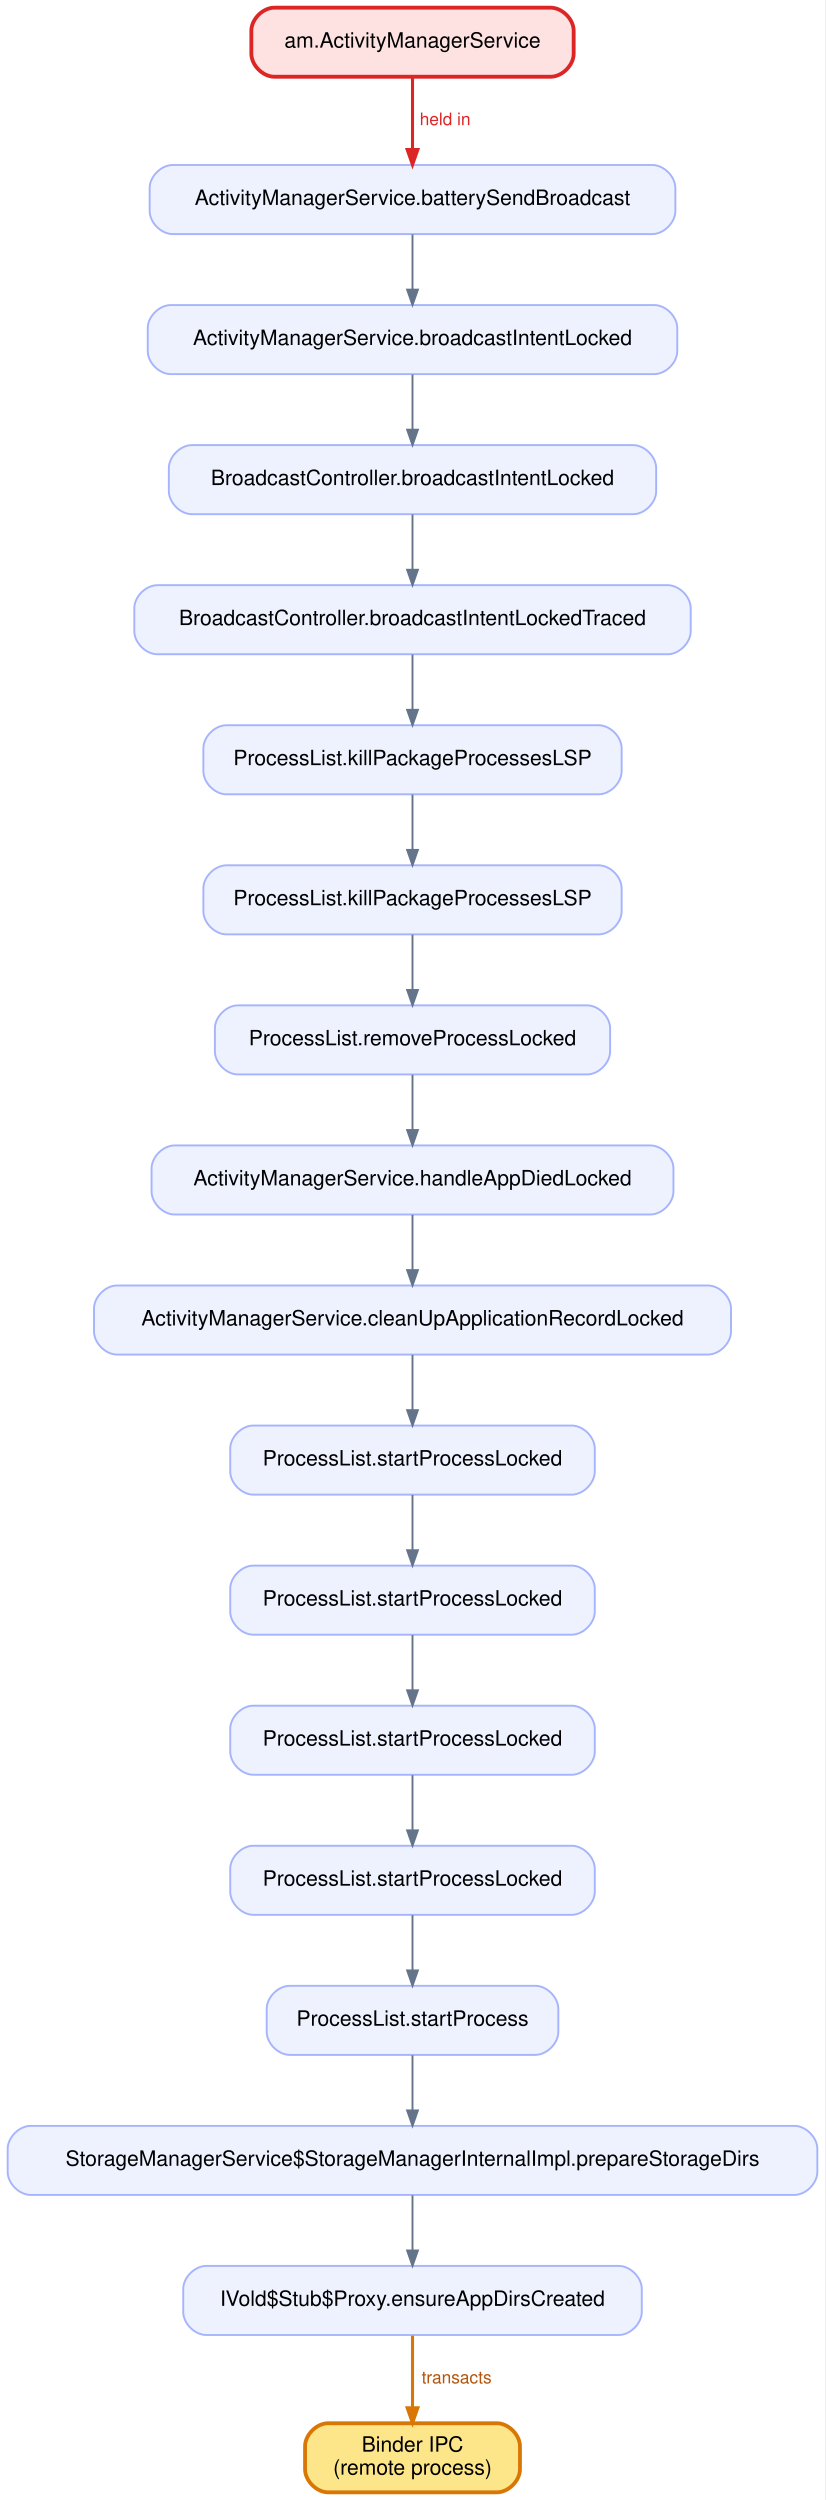
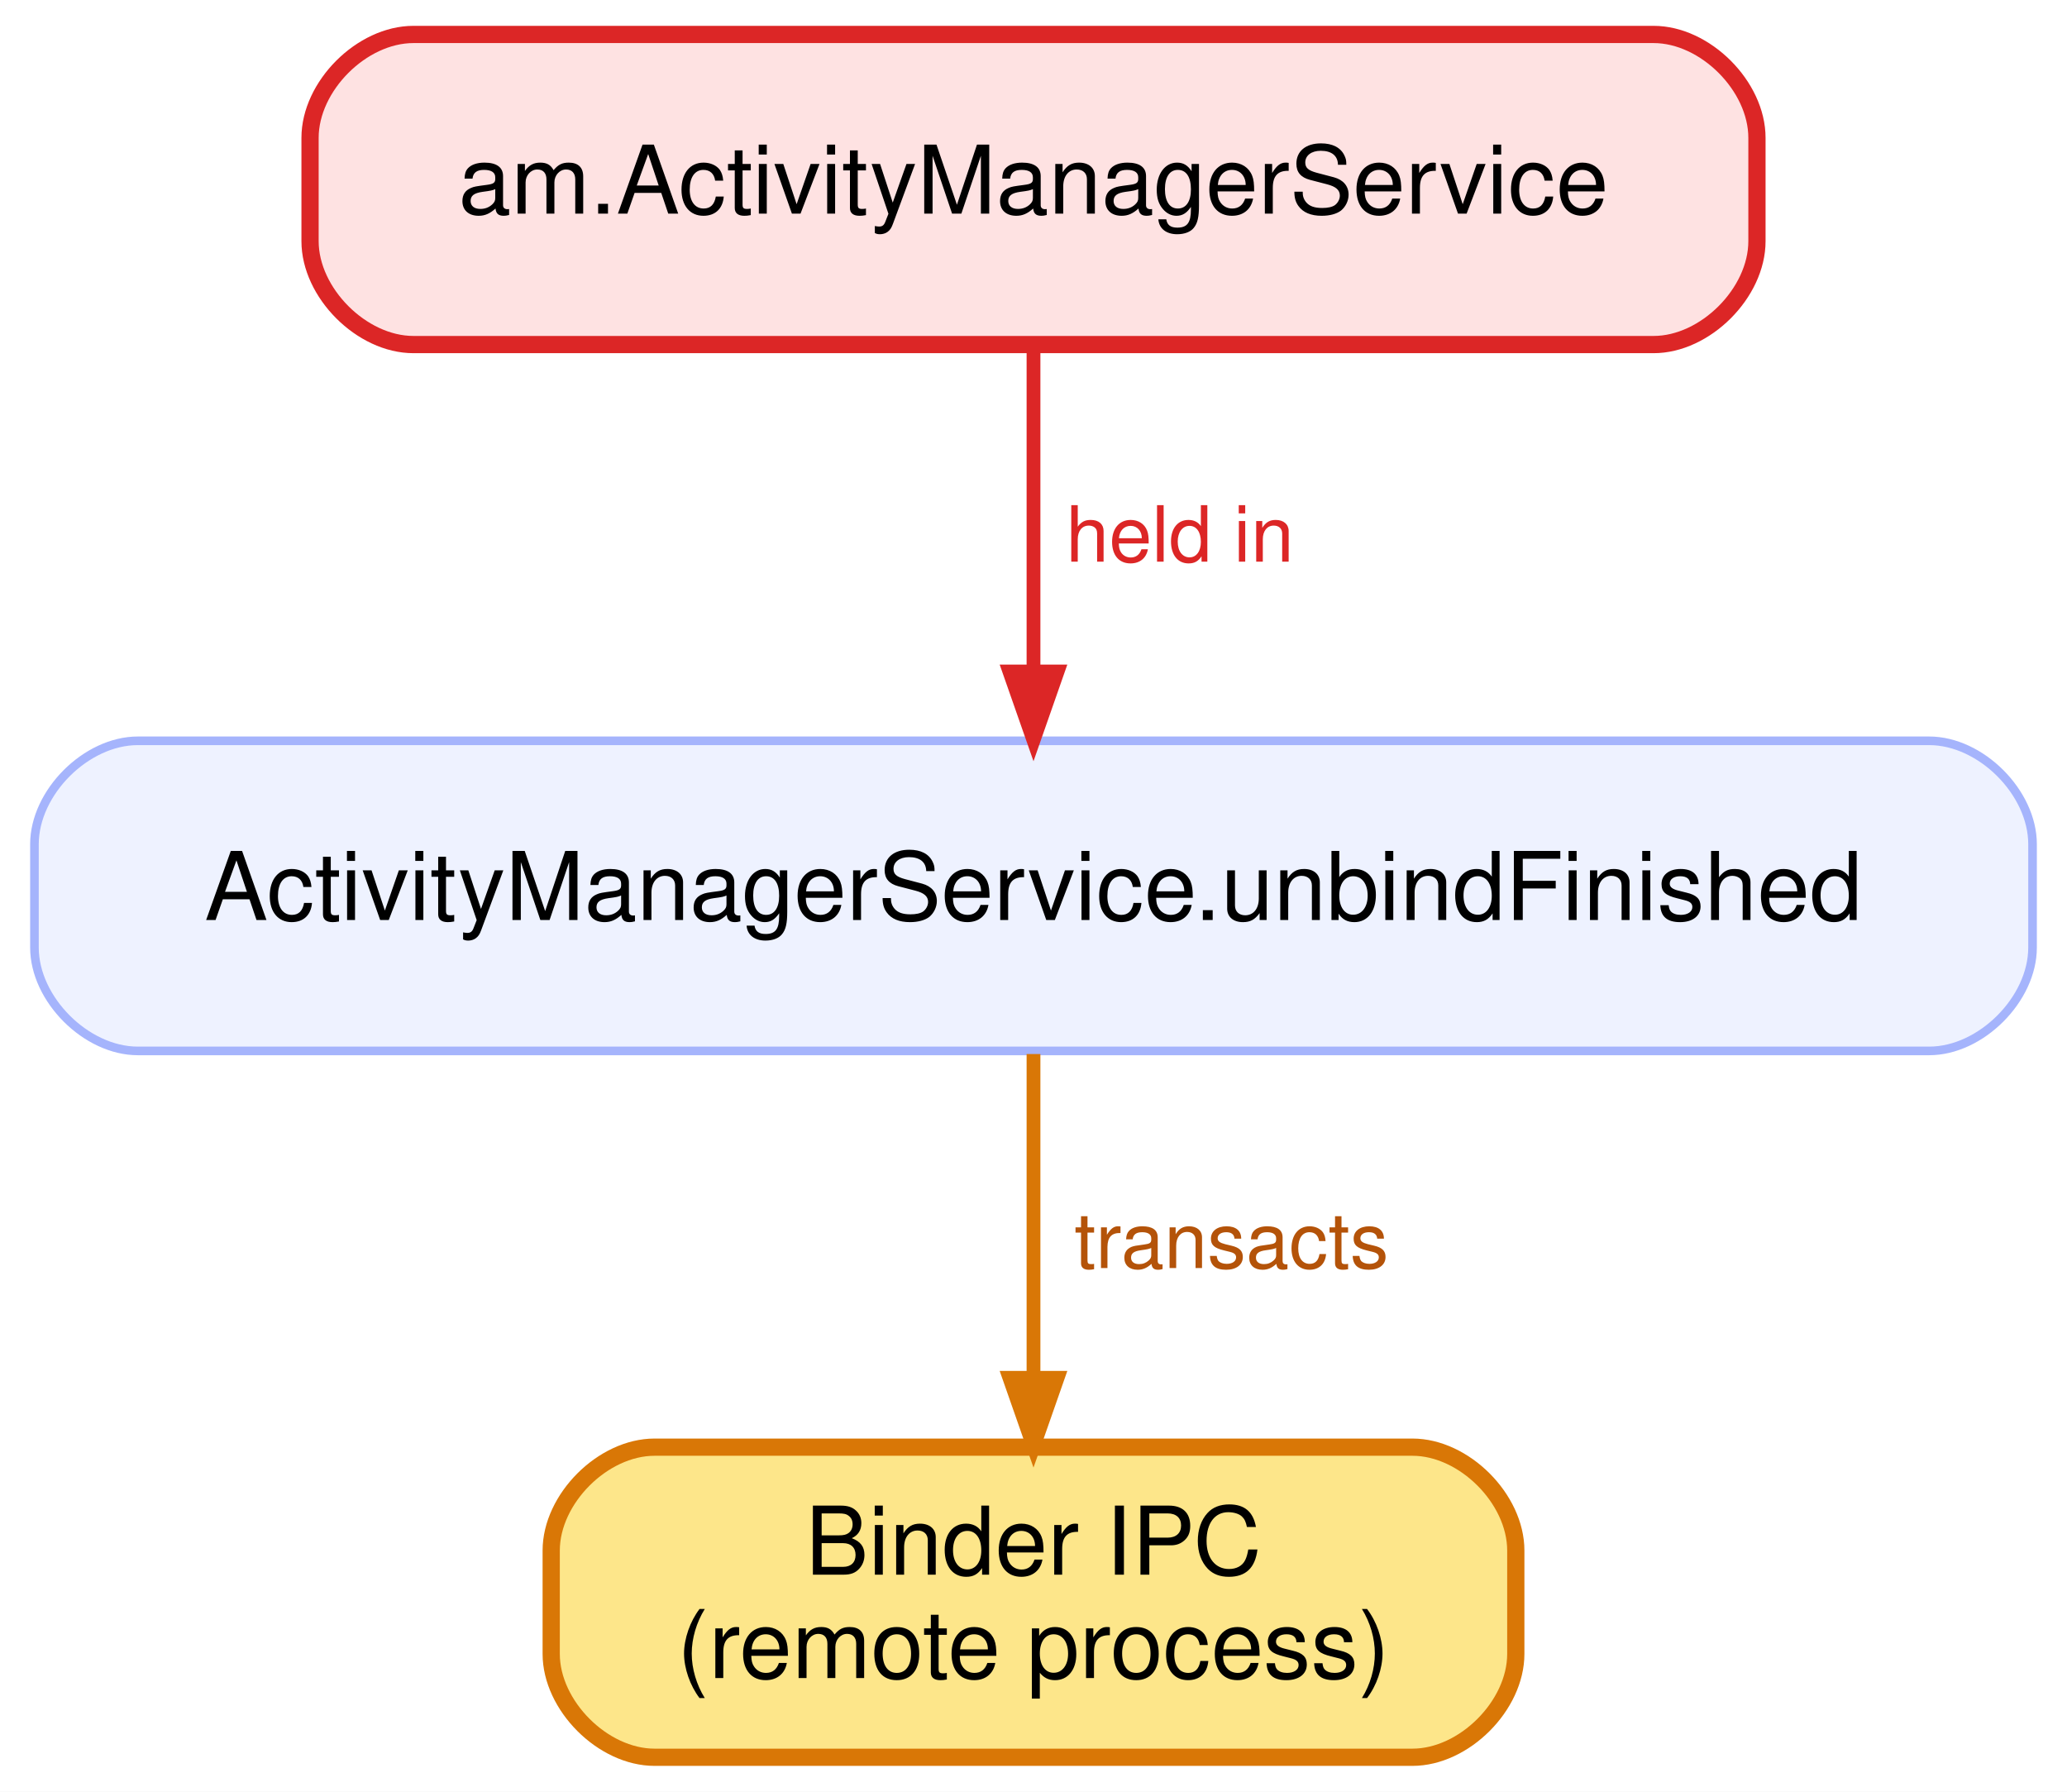
- <svg xmlns="http://www.w3.org/2000/svg" width="430pt" height="1303pt" viewBox="0.00 0.00 430.00 1303.00">
-   <g id="graph0" class="graph" transform="scale(1 1) rotate(0) translate(4 1299)">
-     <polygon fill="white" stroke="transparent" points="-4,4 -4,-1299 426,-1299 426,4 -4,4" />
+ <svg xmlns="http://www.w3.org/2000/svg" width="240pt" height="208pt" viewBox="0.00 0.00 240.00 208.00">
+   <g id="graph0" class="graph" transform="scale(1 1) rotate(0) translate(4 204)">
+     <polygon fill="white" stroke="transparent" points="-4,4 -4,-204 236,-204 236,4 -4,4" />
    <g id="node1" class="node">
-       <path fill="#eef2ff" stroke="#a5b4fc" d="M336,-1213C336,-1213 86,-1213 86,-1213 80,-1213 74,-1207 74,-1201 74,-1201 74,-1189 74,-1189 74,-1183 80,-1177 86,-1177 86,-1177 336,-1177 336,-1177 342,-1177 348,-1183 348,-1189 348,-1189 348,-1201 348,-1201 348,-1207 342,-1213 336,-1213" />
-       <text text-anchor="middle" x="211" y="-1192.2" font-family="Helvetica,sans-Serif" font-size="11.00">ActivityManagerService.batterySendBroadcast</text>
+       <path fill="#eef2ff" stroke="#a5b4fc" d="M220,-118C220,-118 12,-118 12,-118 6,-118 0,-112 0,-106 0,-106 0,-94 0,-94 0,-88 6,-82 12,-82 12,-82 220,-82 220,-82 226,-82 232,-88 232,-94 232,-94 232,-106 232,-106 232,-112 226,-118 220,-118" />
+       <text text-anchor="middle" x="116" y="-97.2" font-family="Helvetica,sans-Serif" font-size="11.00">ActivityManagerService.unbindFinished</text>
    </g>
    <g id="node2" class="node">
-       <path fill="#eef2ff" stroke="#a5b4fc" d="M337,-1140C337,-1140 85,-1140 85,-1140 79,-1140 73,-1134 73,-1128 73,-1128 73,-1116 73,-1116 73,-1110 79,-1104 85,-1104 85,-1104 337,-1104 337,-1104 343,-1104 349,-1110 349,-1116 349,-1116 349,-1128 349,-1128 349,-1134 343,-1140 337,-1140" />
-       <text text-anchor="middle" x="211" y="-1119.2" font-family="Helvetica,sans-Serif" font-size="11.00">ActivityManagerService.broadcastIntentLocked</text>
+       <path fill="#fde68a" stroke="#d97706" stroke-width="2" d="M160,-36C160,-36 72,-36 72,-36 66,-36 60,-30 60,-24 60,-24 60,-12 60,-12 60,-6 66,0 72,0 72,0 160,0 160,0 166,0 172,-6 172,-12 172,-12 172,-24 172,-24 172,-30 166,-36 160,-36" />
+       <text text-anchor="middle" x="116" y="-21.2" font-family="Helvetica,sans-Serif" font-size="11.00">Binder IPC</text>
+       <text text-anchor="middle" x="116" y="-9.2" font-family="Helvetica,sans-Serif" font-size="11.00">(remote process)</text>
    </g>
    <g id="edge2" class="edge">
-       <path fill="none" stroke="#64748b" d="M211,-1176.81C211,-1168.18 211,-1157.56 211,-1148.03" />
-       <polygon fill="#64748b" stroke="#64748b" points="213.8,-1148.03 211,-1140.03 208.2,-1148.03 213.8,-1148.03" />
+       <path fill="none" stroke="#d97706" stroke-width="1.6" d="M116,-81.64C116,-70.66 116,-56.29 116,-44.09" />
+       <polygon fill="#d97706" stroke="#d97706" stroke-width="1.6" points="118.8,-44.05 116,-36.05 113.2,-44.05 118.8,-44.05" />
+       <text text-anchor="middle" x="139" y="-56.8" font-family="Helvetica,sans-Serif" font-size="9.00" fill="#b45309"> transacts</text>
    </g>
    <g id="node3" class="node">
-       <path fill="#eef2ff" stroke="#a5b4fc" d="M326,-1067C326,-1067 96,-1067 96,-1067 90,-1067 84,-1061 84,-1055 84,-1055 84,-1043 84,-1043 84,-1037 90,-1031 96,-1031 96,-1031 326,-1031 326,-1031 332,-1031 338,-1037 338,-1043 338,-1043 338,-1055 338,-1055 338,-1061 332,-1067 326,-1067" />
-       <text text-anchor="middle" x="211" y="-1046.2" font-family="Helvetica,sans-Serif" font-size="11.00">BroadcastController.broadcastIntentLocked</text>
-     </g>
-     <g id="edge3" class="edge">
-       <path fill="none" stroke="#64748b" d="M211,-1103.81C211,-1095.18 211,-1084.56 211,-1075.03" />
-       <polygon fill="#64748b" stroke="#64748b" points="213.8,-1075.03 211,-1067.03 208.2,-1075.03 213.8,-1075.03" />
-     </g>
-     <g id="node4" class="node">
-       <path fill="#eef2ff" stroke="#a5b4fc" d="M344,-994C344,-994 78,-994 78,-994 72,-994 66,-988 66,-982 66,-982 66,-970 66,-970 66,-964 72,-958 78,-958 78,-958 344,-958 344,-958 350,-958 356,-964 356,-970 356,-970 356,-982 356,-982 356,-988 350,-994 344,-994" />
-       <text text-anchor="middle" x="211" y="-973.2" font-family="Helvetica,sans-Serif" font-size="11.00">BroadcastController.broadcastIntentLockedTraced</text>
-     </g>
-     <g id="edge4" class="edge">
-       <path fill="none" stroke="#64748b" d="M211,-1030.81C211,-1022.18 211,-1011.56 211,-1002.03" />
-       <polygon fill="#64748b" stroke="#64748b" points="213.8,-1002.03 211,-994.03 208.2,-1002.03 213.8,-1002.03" />
-     </g>
-     <g id="node5" class="node">
-       <path fill="#eef2ff" stroke="#a5b4fc" d="M308,-921C308,-921 114,-921 114,-921 108,-921 102,-915 102,-909 102,-909 102,-897 102,-897 102,-891 108,-885 114,-885 114,-885 308,-885 308,-885 314,-885 320,-891 320,-897 320,-897 320,-909 320,-909 320,-915 314,-921 308,-921" />
-       <text text-anchor="middle" x="211" y="-900.2" font-family="Helvetica,sans-Serif" font-size="11.00">ProcessList.killPackageProcessesLSP</text>
-     </g>
-     <g id="edge5" class="edge">
-       <path fill="none" stroke="#64748b" d="M211,-957.81C211,-949.18 211,-938.56 211,-929.03" />
-       <polygon fill="#64748b" stroke="#64748b" points="213.8,-929.03 211,-921.03 208.2,-929.03 213.8,-929.03" />
-     </g>
-     <g id="node6" class="node">
-       <path fill="#eef2ff" stroke="#a5b4fc" d="M308,-848C308,-848 114,-848 114,-848 108,-848 102,-842 102,-836 102,-836 102,-824 102,-824 102,-818 108,-812 114,-812 114,-812 308,-812 308,-812 314,-812 320,-818 320,-824 320,-824 320,-836 320,-836 320,-842 314,-848 308,-848" />
-       <text text-anchor="middle" x="211" y="-827.2" font-family="Helvetica,sans-Serif" font-size="11.00">ProcessList.killPackageProcessesLSP</text>
-     </g>
-     <g id="edge6" class="edge">
-       <path fill="none" stroke="#64748b" d="M211,-884.81C211,-876.18 211,-865.56 211,-856.03" />
-       <polygon fill="#64748b" stroke="#64748b" points="213.8,-856.03 211,-848.03 208.2,-856.03 213.8,-856.03" />
-     </g>
-     <g id="node7" class="node">
-       <path fill="#eef2ff" stroke="#a5b4fc" d="M302,-775C302,-775 120,-775 120,-775 114,-775 108,-769 108,-763 108,-763 108,-751 108,-751 108,-745 114,-739 120,-739 120,-739 302,-739 302,-739 308,-739 314,-745 314,-751 314,-751 314,-763 314,-763 314,-769 308,-775 302,-775" />
-       <text text-anchor="middle" x="211" y="-754.2" font-family="Helvetica,sans-Serif" font-size="11.00">ProcessList.removeProcessLocked</text>
-     </g>
-     <g id="edge7" class="edge">
-       <path fill="none" stroke="#64748b" d="M211,-811.81C211,-803.18 211,-792.56 211,-783.03" />
-       <polygon fill="#64748b" stroke="#64748b" points="213.8,-783.03 211,-775.03 208.2,-783.03 213.8,-783.03" />
-     </g>
-     <g id="node8" class="node">
-       <path fill="#eef2ff" stroke="#a5b4fc" d="M335,-702C335,-702 87,-702 87,-702 81,-702 75,-696 75,-690 75,-690 75,-678 75,-678 75,-672 81,-666 87,-666 87,-666 335,-666 335,-666 341,-666 347,-672 347,-678 347,-678 347,-690 347,-690 347,-696 341,-702 335,-702" />
-       <text text-anchor="middle" x="211" y="-681.2" font-family="Helvetica,sans-Serif" font-size="11.00">ActivityManagerService.handleAppDiedLocked</text>
-     </g>
-     <g id="edge8" class="edge">
-       <path fill="none" stroke="#64748b" d="M211,-738.81C211,-730.18 211,-719.56 211,-710.03" />
-       <polygon fill="#64748b" stroke="#64748b" points="213.8,-710.03 211,-702.03 208.2,-710.03 213.8,-710.03" />
-     </g>
-     <g id="node9" class="node">
-       <path fill="#eef2ff" stroke="#a5b4fc" d="M365,-629C365,-629 57,-629 57,-629 51,-629 45,-623 45,-617 45,-617 45,-605 45,-605 45,-599 51,-593 57,-593 57,-593 365,-593 365,-593 371,-593 377,-599 377,-605 377,-605 377,-617 377,-617 377,-623 371,-629 365,-629" />
-       <text text-anchor="middle" x="211" y="-608.2" font-family="Helvetica,sans-Serif" font-size="11.00">ActivityManagerService.cleanUpApplicationRecordLocked</text>
-     </g>
-     <g id="edge9" class="edge">
-       <path fill="none" stroke="#64748b" d="M211,-665.81C211,-657.18 211,-646.56 211,-637.03" />
-       <polygon fill="#64748b" stroke="#64748b" points="213.8,-637.03 211,-629.03 208.2,-637.03 213.8,-637.03" />
-     </g>
-     <g id="node10" class="node">
-       <path fill="#eef2ff" stroke="#a5b4fc" d="M294,-556C294,-556 128,-556 128,-556 122,-556 116,-550 116,-544 116,-544 116,-532 116,-532 116,-526 122,-520 128,-520 128,-520 294,-520 294,-520 300,-520 306,-526 306,-532 306,-532 306,-544 306,-544 306,-550 300,-556 294,-556" />
-       <text text-anchor="middle" x="211" y="-535.2" font-family="Helvetica,sans-Serif" font-size="11.00">ProcessList.startProcessLocked</text>
-     </g>
-     <g id="edge10" class="edge">
-       <path fill="none" stroke="#64748b" d="M211,-592.81C211,-584.18 211,-573.56 211,-564.03" />
-       <polygon fill="#64748b" stroke="#64748b" points="213.8,-564.03 211,-556.03 208.2,-564.03 213.8,-564.03" />
-     </g>
-     <g id="node11" class="node">
-       <path fill="#eef2ff" stroke="#a5b4fc" d="M294,-483C294,-483 128,-483 128,-483 122,-483 116,-477 116,-471 116,-471 116,-459 116,-459 116,-453 122,-447 128,-447 128,-447 294,-447 294,-447 300,-447 306,-453 306,-459 306,-459 306,-471 306,-471 306,-477 300,-483 294,-483" />
-       <text text-anchor="middle" x="211" y="-462.2" font-family="Helvetica,sans-Serif" font-size="11.00">ProcessList.startProcessLocked</text>
-     </g>
-     <g id="edge11" class="edge">
-       <path fill="none" stroke="#64748b" d="M211,-519.81C211,-511.18 211,-500.56 211,-491.03" />
-       <polygon fill="#64748b" stroke="#64748b" points="213.8,-491.03 211,-483.03 208.2,-491.03 213.8,-491.03" />
-     </g>
-     <g id="node12" class="node">
-       <path fill="#eef2ff" stroke="#a5b4fc" d="M294,-410C294,-410 128,-410 128,-410 122,-410 116,-404 116,-398 116,-398 116,-386 116,-386 116,-380 122,-374 128,-374 128,-374 294,-374 294,-374 300,-374 306,-380 306,-386 306,-386 306,-398 306,-398 306,-404 300,-410 294,-410" />
-       <text text-anchor="middle" x="211" y="-389.2" font-family="Helvetica,sans-Serif" font-size="11.00">ProcessList.startProcessLocked</text>
-     </g>
-     <g id="edge12" class="edge">
-       <path fill="none" stroke="#64748b" d="M211,-446.81C211,-438.18 211,-427.56 211,-418.03" />
-       <polygon fill="#64748b" stroke="#64748b" points="213.8,-418.03 211,-410.03 208.2,-418.03 213.8,-418.03" />
-     </g>
-     <g id="node13" class="node">
-       <path fill="#eef2ff" stroke="#a5b4fc" d="M294,-337C294,-337 128,-337 128,-337 122,-337 116,-331 116,-325 116,-325 116,-313 116,-313 116,-307 122,-301 128,-301 128,-301 294,-301 294,-301 300,-301 306,-307 306,-313 306,-313 306,-325 306,-325 306,-331 300,-337 294,-337" />
-       <text text-anchor="middle" x="211" y="-316.2" font-family="Helvetica,sans-Serif" font-size="11.00">ProcessList.startProcessLocked</text>
-     </g>
-     <g id="edge13" class="edge">
-       <path fill="none" stroke="#64748b" d="M211,-373.81C211,-365.18 211,-354.56 211,-345.03" />
-       <polygon fill="#64748b" stroke="#64748b" points="213.8,-345.03 211,-337.03 208.2,-345.03 213.8,-345.03" />
-     </g>
-     <g id="node14" class="node">
-       <path fill="#eef2ff" stroke="#a5b4fc" d="M275,-264C275,-264 147,-264 147,-264 141,-264 135,-258 135,-252 135,-252 135,-240 135,-240 135,-234 141,-228 147,-228 147,-228 275,-228 275,-228 281,-228 287,-234 287,-240 287,-240 287,-252 287,-252 287,-258 281,-264 275,-264" />
-       <text text-anchor="middle" x="211" y="-243.2" font-family="Helvetica,sans-Serif" font-size="11.00">ProcessList.startProcess</text>
-     </g>
-     <g id="edge14" class="edge">
-       <path fill="none" stroke="#64748b" d="M211,-300.81C211,-292.18 211,-281.56 211,-272.03" />
-       <polygon fill="#64748b" stroke="#64748b" points="213.8,-272.03 211,-264.03 208.2,-272.03 213.8,-272.03" />
-     </g>
-     <g id="node15" class="node">
-       <path fill="#eef2ff" stroke="#a5b4fc" d="M410,-191C410,-191 12,-191 12,-191 6,-191 0,-185 0,-179 0,-179 0,-167 0,-167 0,-161 6,-155 12,-155 12,-155 410,-155 410,-155 416,-155 422,-161 422,-167 422,-167 422,-179 422,-179 422,-185 416,-191 410,-191" />
-       <text text-anchor="middle" x="211" y="-170.2" font-family="Helvetica,sans-Serif" font-size="11.00">StorageManagerService$StorageManagerInternalImpl.prepareStorageDirs</text>
-     </g>
-     <g id="edge15" class="edge">
-       <path fill="none" stroke="#64748b" d="M211,-227.81C211,-219.18 211,-208.56 211,-199.03" />
-       <polygon fill="#64748b" stroke="#64748b" points="213.8,-199.03 211,-191.03 208.2,-199.03 213.8,-199.03" />
-     </g>
-     <g id="node16" class="node">
-       <path fill="#eef2ff" stroke="#a5b4fc" d="M318.5,-118C318.5,-118 103.5,-118 103.5,-118 97.5,-118 91.5,-112 91.5,-106 91.5,-106 91.5,-94 91.5,-94 91.5,-88 97.5,-82 103.5,-82 103.5,-82 318.5,-82 318.5,-82 324.5,-82 330.5,-88 330.5,-94 330.5,-94 330.5,-106 330.5,-106 330.5,-112 324.5,-118 318.5,-118" />
-       <text text-anchor="middle" x="211" y="-97.2" font-family="Helvetica,sans-Serif" font-size="11.00">IVold$Stub$Proxy.ensureAppDirsCreated</text>
-     </g>
-     <g id="edge16" class="edge">
-       <path fill="none" stroke="#64748b" d="M211,-154.81C211,-146.18 211,-135.56 211,-126.03" />
-       <polygon fill="#64748b" stroke="#64748b" points="213.8,-126.03 211,-118.03 208.2,-126.03 213.8,-126.03" />
-     </g>
-     <g id="node17" class="node">
-       <path fill="#fde68a" stroke="#d97706" stroke-width="2" d="M255,-36C255,-36 167,-36 167,-36 161,-36 155,-30 155,-24 155,-24 155,-12 155,-12 155,-6 161,0 167,0 167,0 255,0 255,0 261,0 267,-6 267,-12 267,-12 267,-24 267,-24 267,-30 261,-36 255,-36" />
-       <text text-anchor="middle" x="211" y="-21.2" font-family="Helvetica,sans-Serif" font-size="11.00">Binder IPC</text>
-       <text text-anchor="middle" x="211" y="-9.2" font-family="Helvetica,sans-Serif" font-size="11.00">(remote process)</text>
-     </g>
-     <g id="edge17" class="edge">
-       <path fill="none" stroke="#d97706" stroke-width="1.6" d="M211,-81.64C211,-70.66 211,-56.29 211,-44.09" />
-       <polygon fill="#d97706" stroke="#d97706" stroke-width="1.6" points="213.8,-44.05 211,-36.05 208.2,-44.05 213.8,-44.05" />
-       <text text-anchor="middle" x="234" y="-56.8" font-family="Helvetica,sans-Serif" font-size="9.00" fill="#b45309"> transacts</text>
-     </g>
-     <g id="node18" class="node">
-       <path fill="#fee2e2" stroke="#dc2626" stroke-width="2" d="M283,-1295C283,-1295 139,-1295 139,-1295 133,-1295 127,-1289 127,-1283 127,-1283 127,-1271 127,-1271 127,-1265 133,-1259 139,-1259 139,-1259 283,-1259 283,-1259 289,-1259 295,-1265 295,-1271 295,-1271 295,-1283 295,-1283 295,-1289 289,-1295 283,-1295" />
-       <text text-anchor="middle" x="211" y="-1274.2" font-family="Helvetica,sans-Serif" font-size="11.00">am.ActivityManagerService</text>
+       <path fill="#fee2e2" stroke="#dc2626" stroke-width="2" d="M188,-200C188,-200 44,-200 44,-200 38,-200 32,-194 32,-188 32,-188 32,-176 32,-176 32,-170 38,-164 44,-164 44,-164 188,-164 188,-164 194,-164 200,-170 200,-176 200,-176 200,-188 200,-188 200,-194 194,-200 188,-200" />
+       <text text-anchor="middle" x="116" y="-179.2" font-family="Helvetica,sans-Serif" font-size="11.00">am.ActivityManagerService</text>
    </g>
    <g id="edge1" class="edge">
-       <path fill="none" stroke="#dc2626" stroke-width="1.6" d="M211,-1258.64C211,-1247.66 211,-1233.29 211,-1221.09" />
-       <polygon fill="#dc2626" stroke="#dc2626" stroke-width="1.6" points="213.8,-1221.05 211,-1213.05 208.2,-1221.05 213.8,-1221.05" />
-       <text text-anchor="middle" x="228" y="-1233.8" font-family="Helvetica,sans-Serif" font-size="9.00" fill="#dc2626"> held in</text>
+       <path fill="none" stroke="#dc2626" stroke-width="1.6" d="M116,-163.64C116,-152.66 116,-138.29 116,-126.09" />
+       <polygon fill="#dc2626" stroke="#dc2626" stroke-width="1.6" points="118.8,-126.05 116,-118.05 113.2,-126.05 118.8,-126.05" />
+       <text text-anchor="middle" x="133" y="-138.8" font-family="Helvetica,sans-Serif" font-size="9.00" fill="#dc2626"> held in</text>
    </g>
  </g>
</svg>
